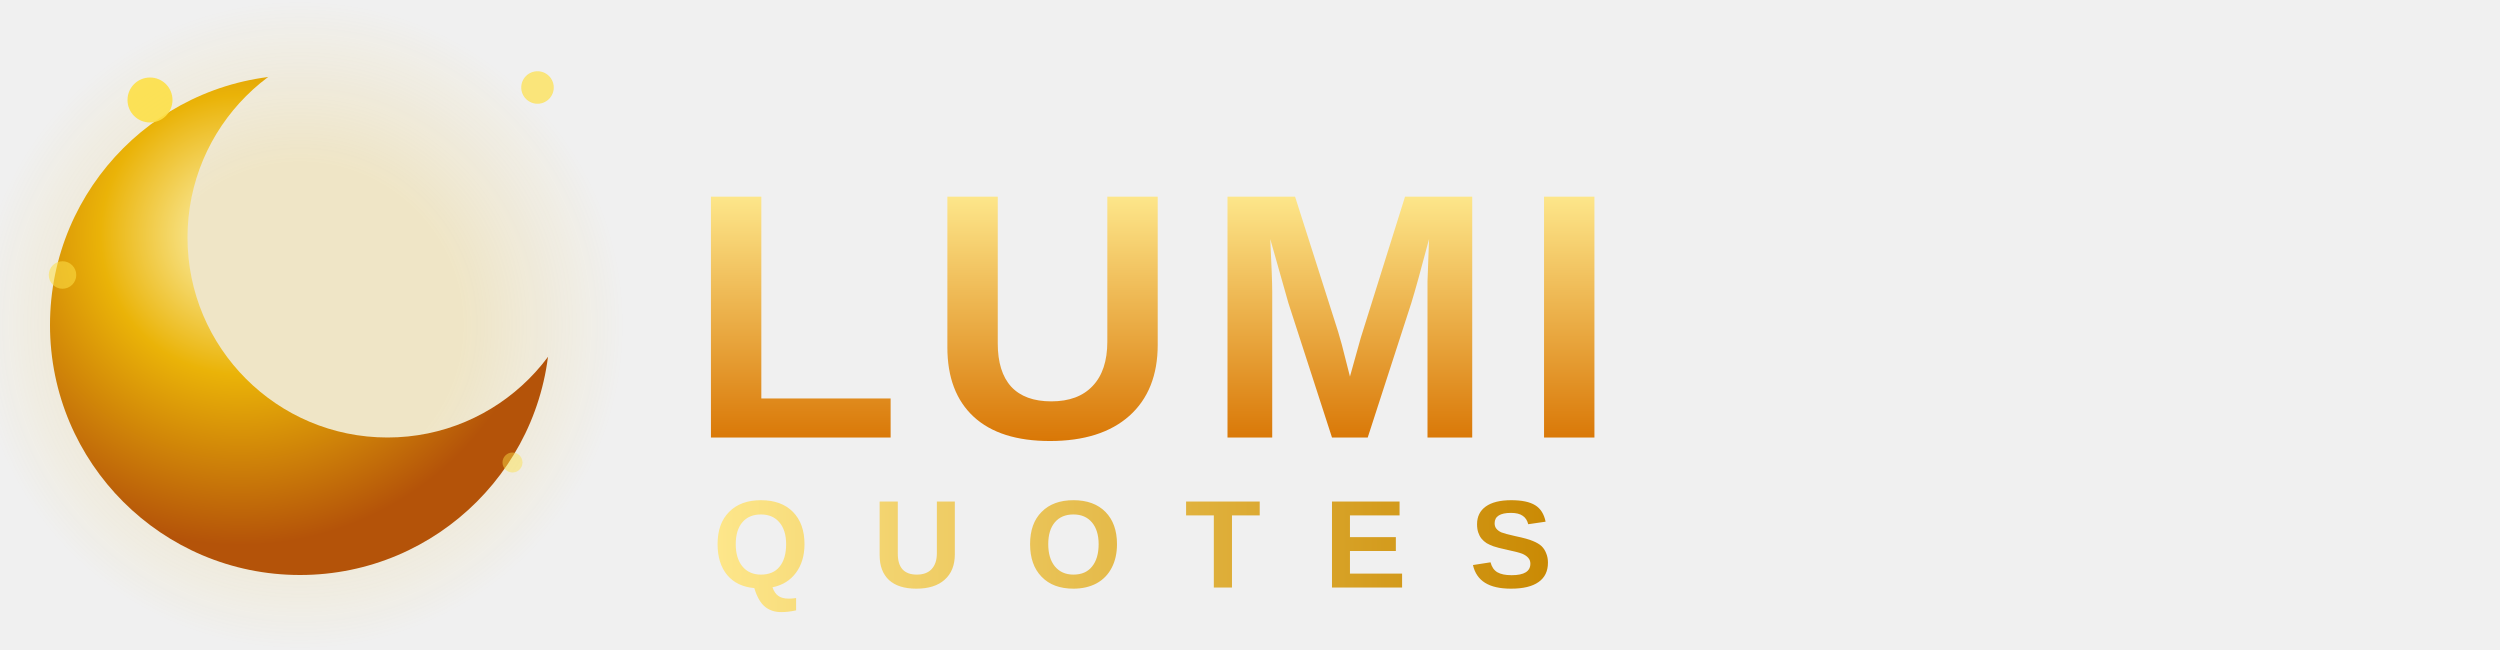
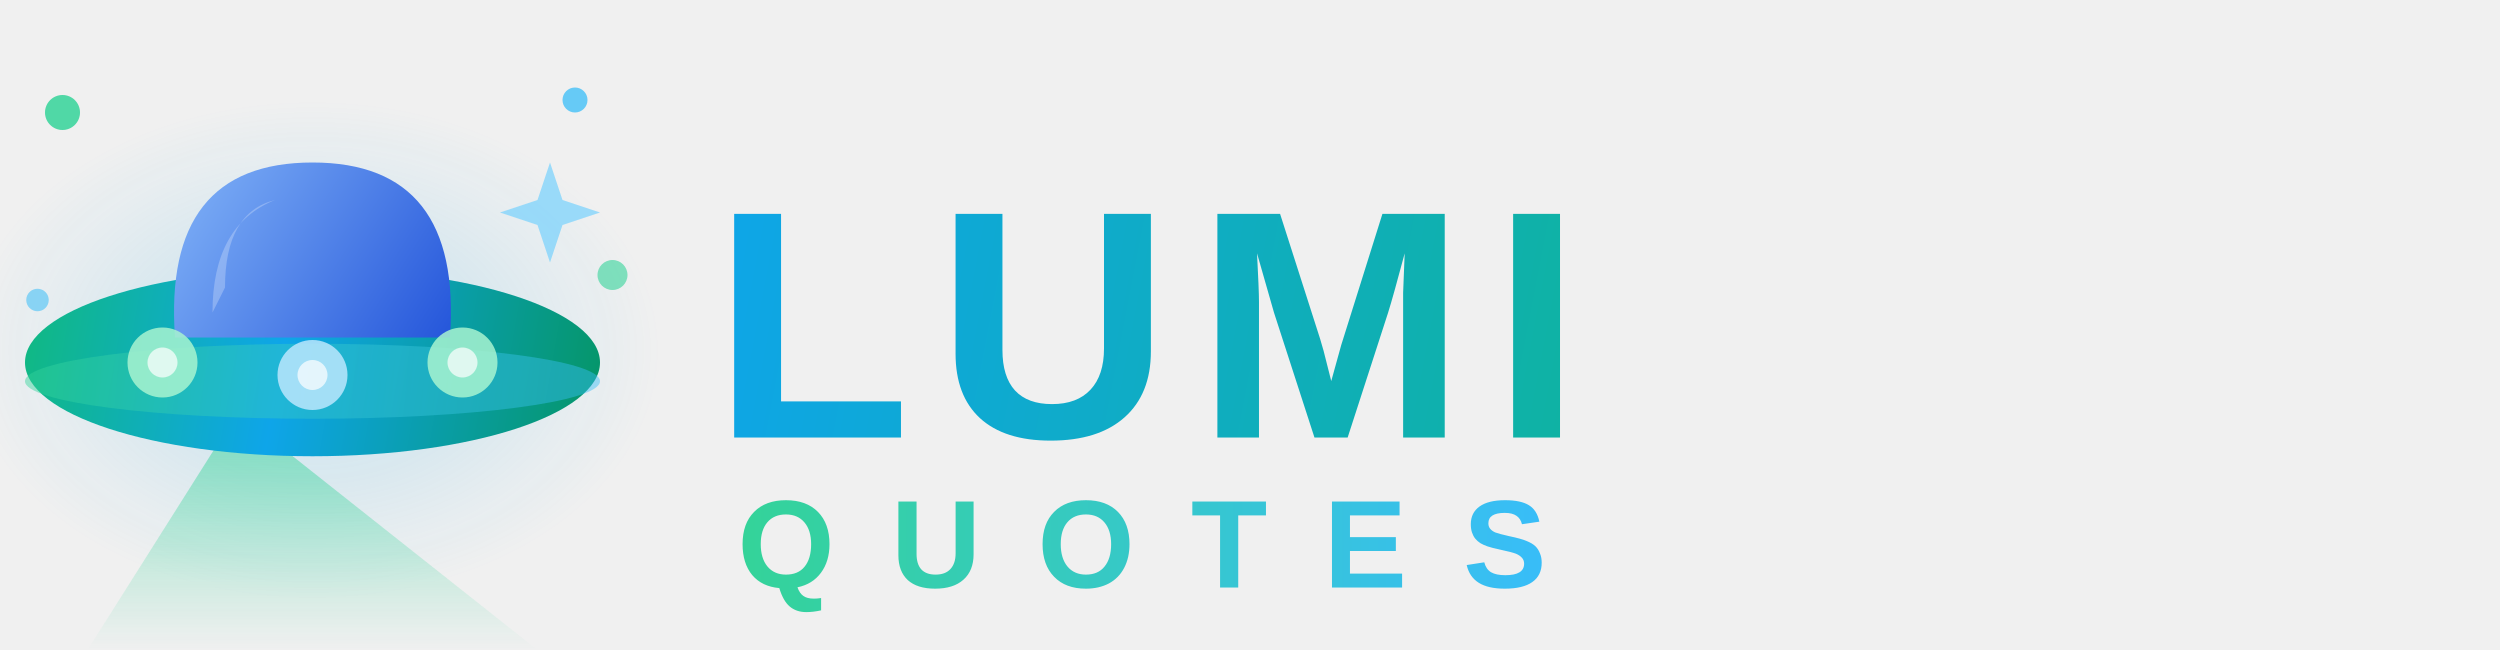
<svg xmlns="http://www.w3.org/2000/svg" width="200" height="52" viewBox="0 0 200 52" fill="none">
  <defs>
-     <radialGradient id="moonFace" cx="38%" cy="32%" r="62%">
-       <stop offset="0%" stop-color="#FEF9C3" />
-       <stop offset="45%" stop-color="#EAB308" />
-       <stop offset="100%" stop-color="#B45309" />
+     <linearGradient id="domeGrad" x1="10" y1="10" x2="38" y2="28" gradientUnits="userSpaceOnUse">
+       <stop offset="0%" stop-color="#93C5FD" />
+       <stop offset="100%" stop-color="#1D4ED8" />
+     </linearGradient>
+     <linearGradient id="saucerGrad" x1="2" y1="24" x2="48" y2="32" gradientUnits="userSpaceOnUse">
+       <stop offset="0%" stop-color="#10B981" />
+       <stop offset="45%" stop-color="#0EA5E9" />
+       <stop offset="100%" stop-color="#059669" />
+     </linearGradient>
+     <linearGradient id="rimGrad" x1="2" y1="30" x2="48" y2="34" gradientUnits="userSpaceOnUse">
+       <stop offset="0%" stop-color="#34D399" />
+       <stop offset="100%" stop-color="#38BDF8" />
+     </linearGradient>
+     <linearGradient id="beamGrad" x1="25" y1="34" x2="25" y2="52" gradientUnits="userSpaceOnUse">
+       <stop offset="0%" stop-color="#34D399" stop-opacity="0.55" />
+       <stop offset="100%" stop-color="#34D399" stop-opacity="0" />
+     </linearGradient>
+     <radialGradient id="glowUFO" cx="50%" cy="50%" r="50%">
+       <stop offset="40%" stop-color="#0EA5E9" stop-opacity="0.12" />
+       <stop offset="100%" stop-color="#0EA5E9" stop-opacity="0" />
    </radialGradient>
-     <radialGradient id="glowBg" cx="50%" cy="50%" r="50%">
-       <stop offset="50%" stop-color="#EAB308" stop-opacity="0.18" />
-       <stop offset="100%" stop-color="#EAB308" stop-opacity="0" />
-     </radialGradient>
-     <mask id="crescent">
-       <rect width="56" height="56" fill="white" />
-       <circle cx="31" cy="19" r="16" fill="black" />
-     </mask>
-     <linearGradient id="lumiGold" x1="0%" y1="0%" x2="0%" y2="100%">
-       <stop offset="0%" stop-color="#FDE68A" />
-       <stop offset="100%" stop-color="#D97706" />
+     <linearGradient id="lumiGrad" x1="56" y1="20" x2="160" y2="40" gradientUnits="userSpaceOnUse">
+       <stop offset="0%" stop-color="#0EA5E9" />
+       <stop offset="100%" stop-color="#10B981" />
    </linearGradient>
-     <linearGradient id="quotesColor" x1="0%" y1="0%" x2="100%" y2="0%">
-       <stop offset="0%" stop-color="#FDE68A" />
-       <stop offset="100%" stop-color="#CA8A04" />
+     <linearGradient id="quotesGrad" x1="0%" y1="0%" x2="100%" y2="0%">
+       <stop offset="0%" stop-color="#34D399" />
+       <stop offset="100%" stop-color="#38BDF8" />
    </linearGradient>
  </defs>
-   <circle cx="24" cy="26" r="26" fill="url(#glowBg)" />
-   <circle cx="24" cy="26" r="20" fill="url(#moonFace)" mask="url(#crescent)" />
-   <circle cx="12" cy="8" r="1.8" fill="#FDE047" opacity="0.9" />
-   <circle cx="5" cy="22" r="1.1" fill="#FDE047" opacity="0.55" />
-   <circle cx="43" cy="7" r="1.3" fill="#FDE047" opacity="0.7" />
-   <circle cx="41" cy="37" r="0.8" fill="#FDE047" opacity="0.45" />
-   <text x="55" y="35" font-family="system-ui, -apple-system, 'Helvetica Neue', Arial, sans-serif" font-weight="900" font-size="28" letter-spacing="2" fill="url(#lumiGold)">LUMI</text>
-   <text x="57" y="47" font-family="system-ui, -apple-system, 'Helvetica Neue', Arial, sans-serif" font-weight="600" font-size="10" letter-spacing="5" fill="url(#quotesColor)">QUOTES</text>
+   <ellipse cx="25" cy="28" rx="28" ry="20" fill="url(#glowUFO)" />
+   <path d="M19 33 L7 52 L43 52 Z" fill="url(#beamGrad)" />
+   <ellipse cx="25" cy="29" rx="23" ry="7.5" fill="url(#saucerGrad)" />
+   <ellipse cx="25" cy="30.5" rx="23" ry="3" fill="url(#rimGrad)" opacity="0.45" />
+   <path d="M14 27 Q13 13 25 13 Q37 13 36 27 Z" fill="url(#domeGrad)" />
+   <path d="M17 25 Q17 18 22 16 Q18 17 18 23 Z" fill="white" opacity="0.25" />
+   <circle cx="13" cy="29" r="2.8" fill="#A7F3D0" opacity="0.85" />
+   <circle cx="25" cy="30" r="2.8" fill="#BAE6FD" opacity="0.85" />
+   <circle cx="37" cy="29" r="2.8" fill="#A7F3D0" opacity="0.85" />
+   <circle cx="13" cy="29" r="1.2" fill="white" opacity="0.7" />
+   <circle cx="25" cy="30" r="1.2" fill="white" opacity="0.7" />
+   <circle cx="37" cy="29" r="1.2" fill="white" opacity="0.7" />
+   <circle cx="5" cy="9" r="1.4" fill="#34D399" opacity="0.85" />
+   <circle cx="46" cy="8" r="1.0" fill="#38BDF8" opacity="0.75" />
+   <circle cx="49" cy="22" r="1.2" fill="#34D399" opacity="0.6" />
+   <circle cx="3" cy="24" r="0.9" fill="#38BDF8" opacity="0.55" />
+   <path d="M43 16 L44 13 L45 16 L48 17 L45 18 L44 21 L43 18 L40 17 Z" fill="#7DD3FC" opacity="0.75" />
+   <text x="57" y="35" font-family="system-ui, -apple-system, 'Helvetica Neue', Arial, sans-serif" font-weight="900" font-size="26" letter-spacing="2" fill="url(#lumiGrad)">LUMI</text>
+   <text x="59" y="47" font-family="system-ui, -apple-system, 'Helvetica Neue', Arial, sans-serif" font-weight="600" font-size="10" letter-spacing="4.5" fill="url(#quotesGrad)">QUOTES</text>
</svg>
